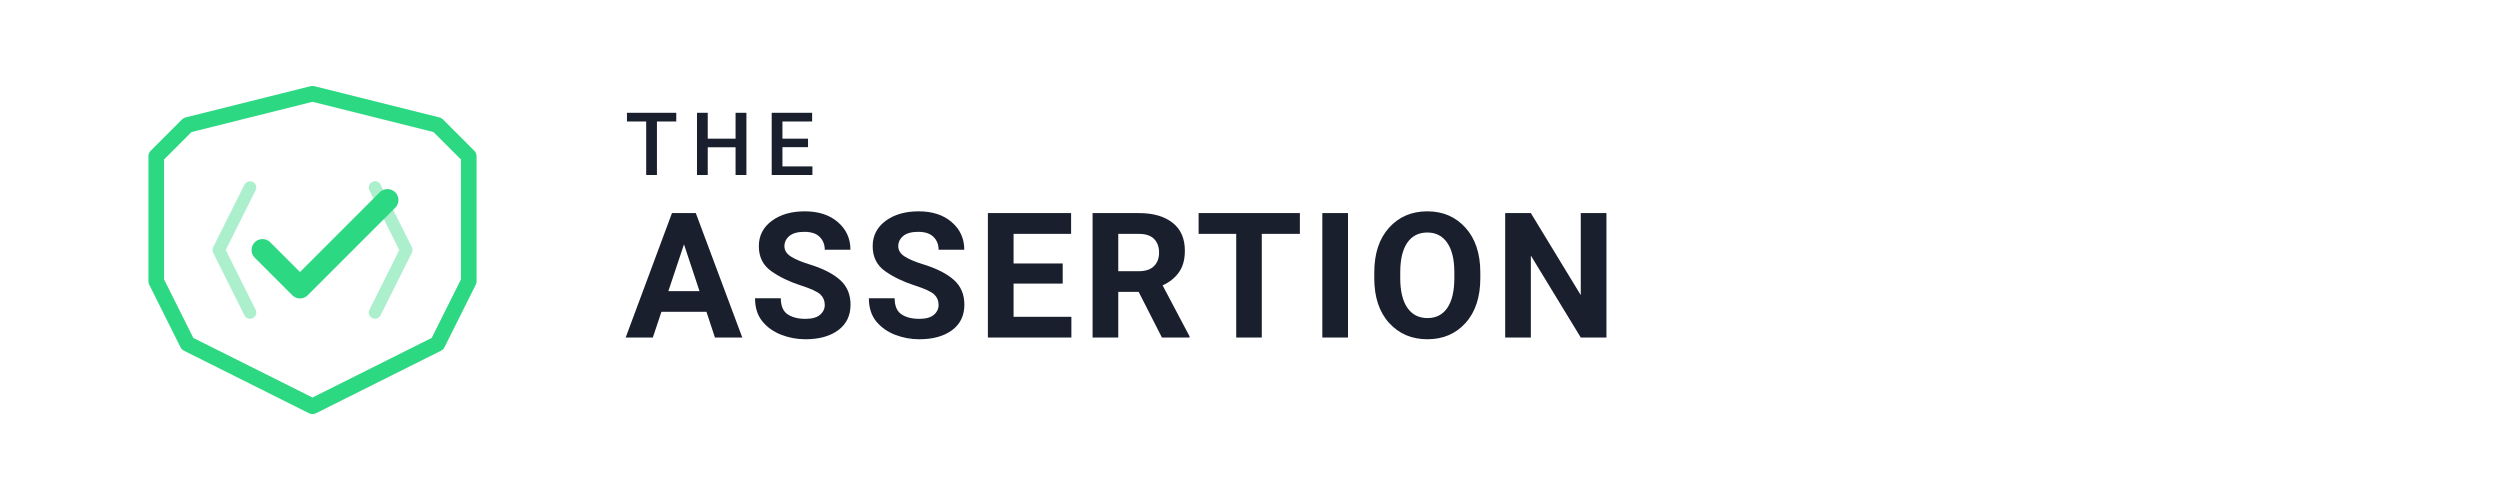
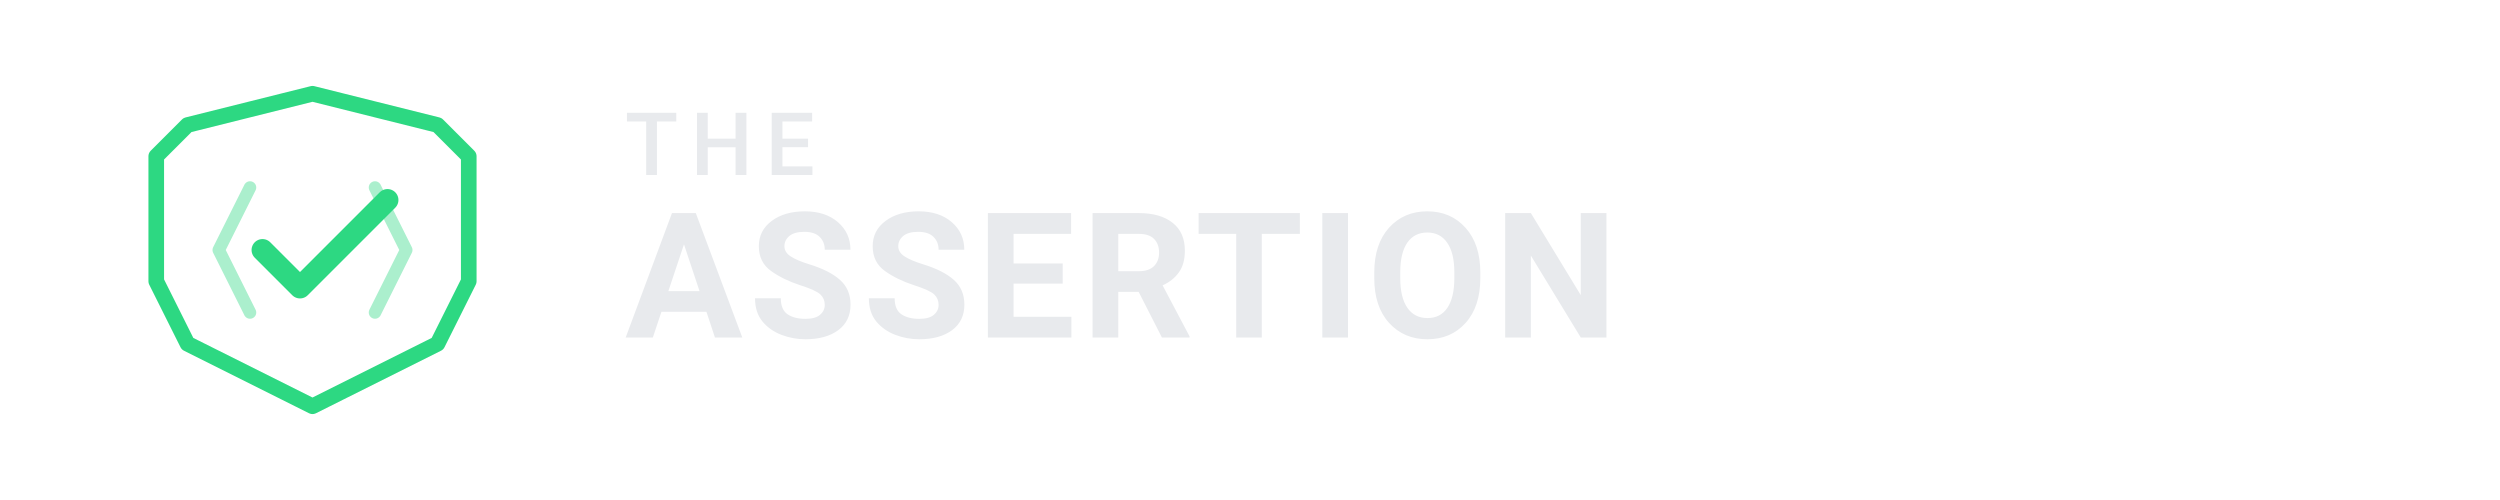
<svg xmlns="http://www.w3.org/2000/svg" width="400" height="80" viewBox="0 0 400 80" fill="none">
  <g transform="translate(20, 10)">
    <path d="M30 5 L50 10 L55 15 L55 35 L50 45 L30 55 L10 45 L5 35 L5 15 L10 10 Z" fill="none" stroke="#2dd882" stroke-width="2.5" stroke-linejoin="round" />
    <path d="M20 20 L15 30 L20 40" stroke="#2dd882" stroke-width="2" stroke-linecap="round" stroke-linejoin="round" opacity="0.4" />
    <path d="M40 20 L45 30 L40 40" stroke="#2dd882" stroke-width="2" stroke-linecap="round" stroke-linejoin="round" opacity="0.4" />
    <path d="M22 30 L28 36 L42 22" stroke="#2dd882" stroke-width="3.5" stroke-linecap="round" stroke-linejoin="round" fill="none" />
  </g>
  <g transform="translate(100, 0)">
-     <text x="0" y="28" font-family="-apple-system, BlinkMacSystemFont, 'Segoe UI', Roboto, Helvetica, Arial, sans-serif" font-size="14" font-weight="500" letter-spacing="2" fill="#1a1f2e">THE</text>
-     <text x="0" y="54" font-family="-apple-system, BlinkMacSystemFont, 'Segoe UI', Roboto, Helvetica, Arial, sans-serif" font-size="28" font-weight="700" letter-spacing="1" fill="#1a1f2e">ASSERTION</text>
+     <text x="0" y="28" font-family="-apple-system, BlinkMacSystemFont, 'Segoe UI', Roboto, Helvetica, Arial, sans-serif" font-size="14" font-weight="500" letter-spacing="2" fill="#e8eaed">THE</text>
+     <text x="0" y="54" font-family="-apple-system, BlinkMacSystemFont, 'Segoe UI', Roboto, Helvetica, Arial, sans-serif" font-size="28" font-weight="700" letter-spacing="1" fill="#e8eaed">ASSERTION</text>
  </g>
</svg>
